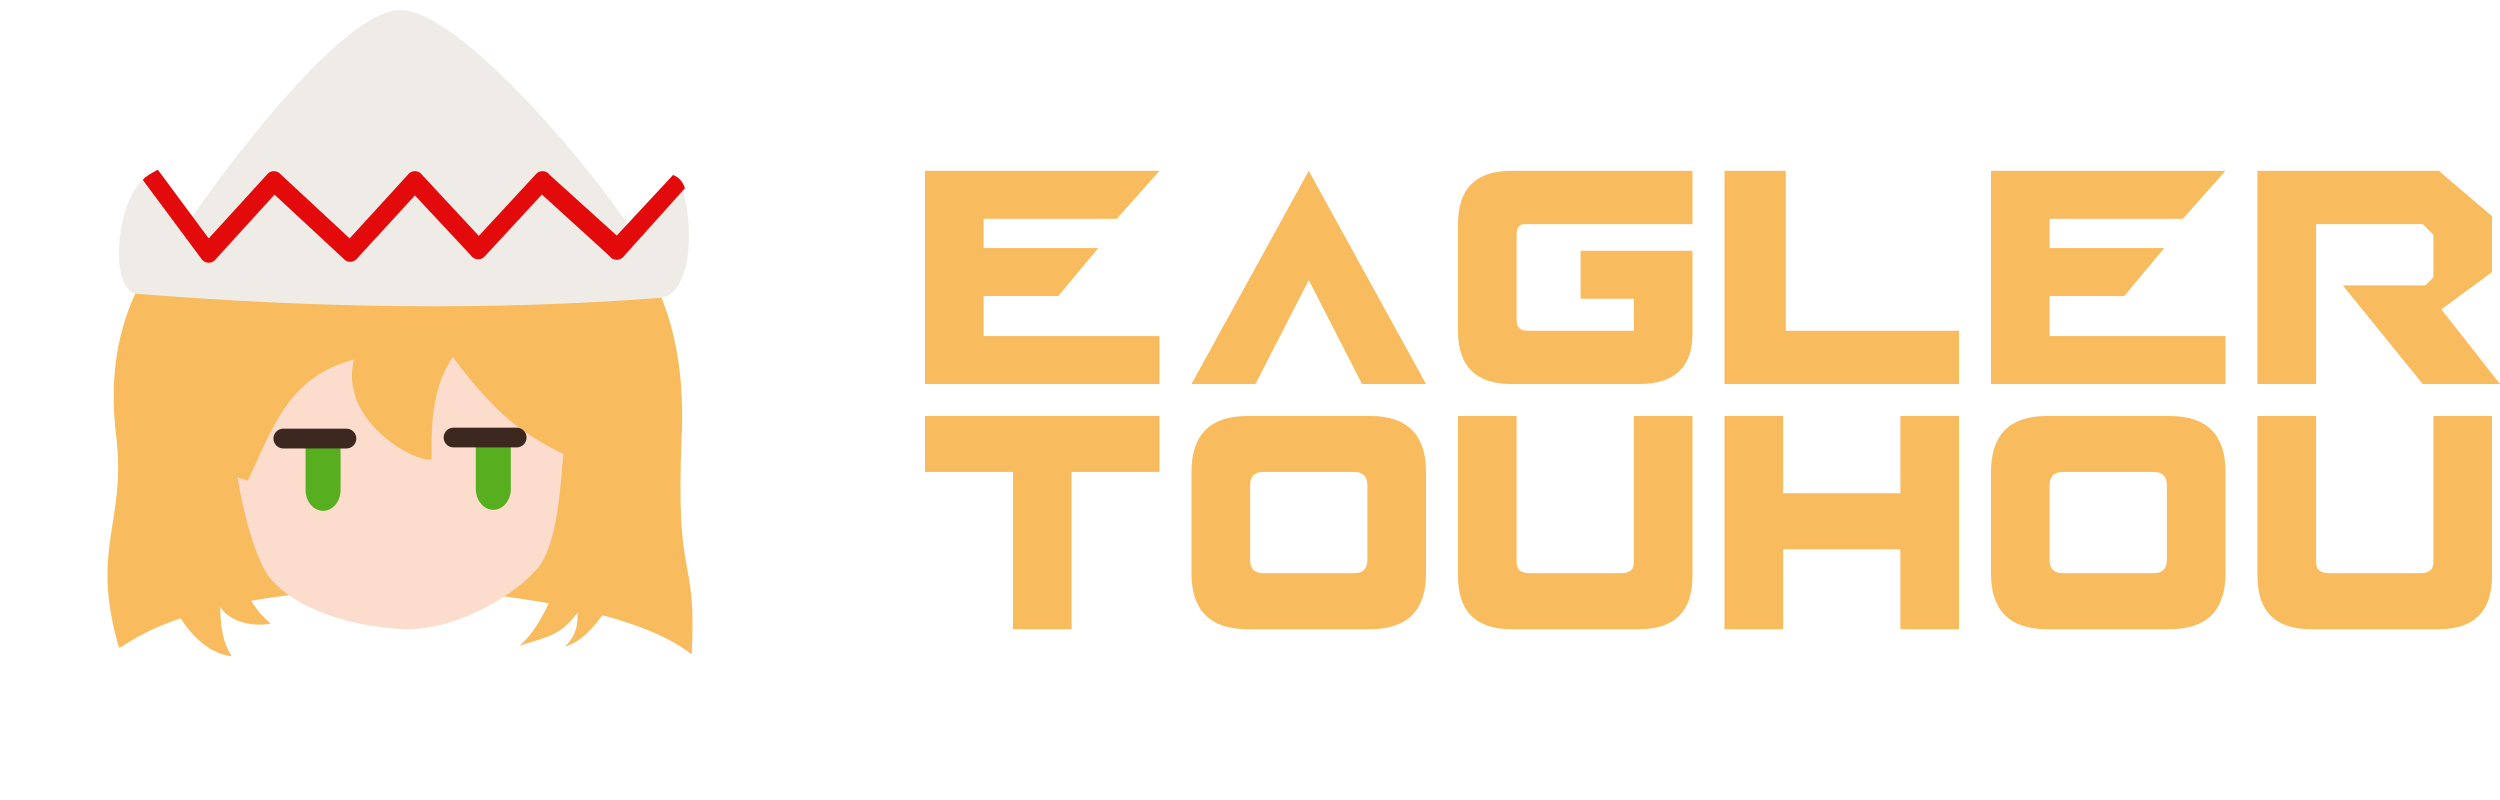
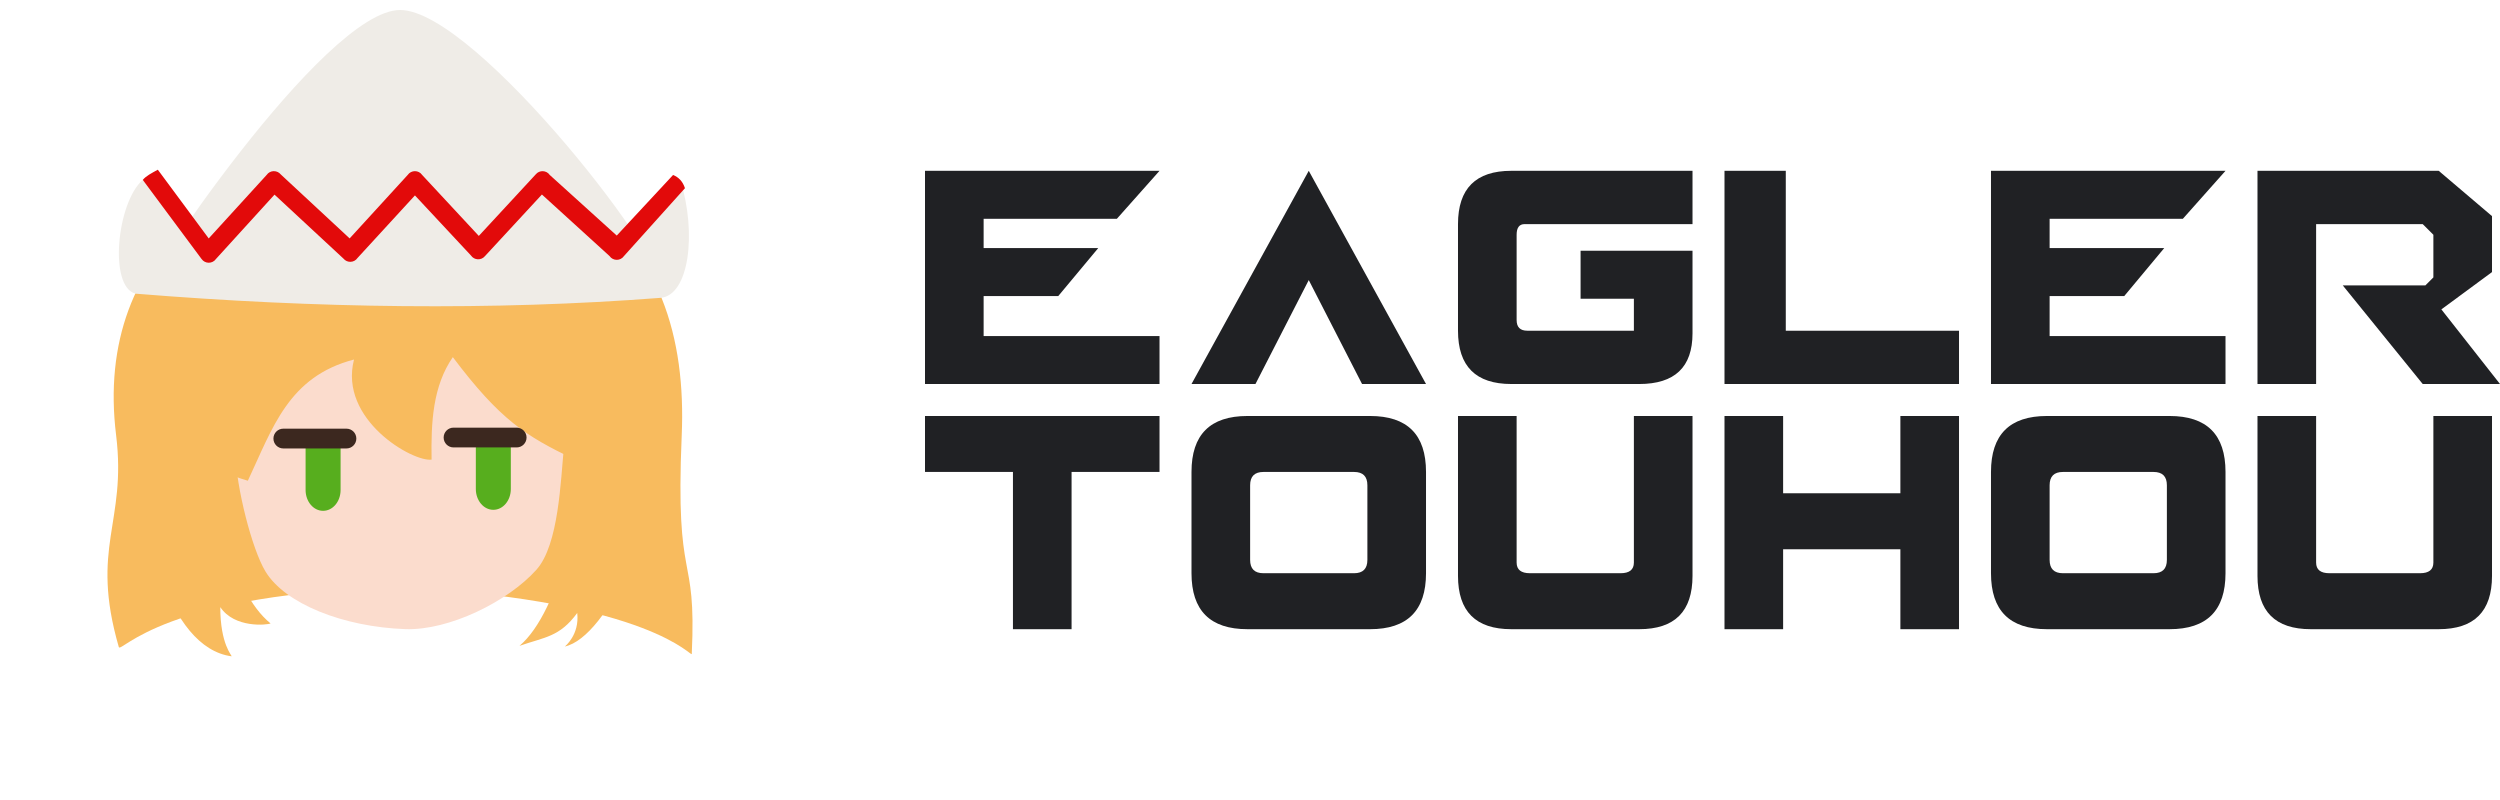
<svg xmlns="http://www.w3.org/2000/svg" xmlns:ns1="http://www.openswatchbook.org/uri/2009/osb" xmlns:xlink="http://www.w3.org/1999/xlink" viewBox="0 0 1000 320" width="1000" height="320" role="img" aria-label="EAGLER TOUHOU">
-   <style>.wordmark{fill:rgb(248 187 94)}@media(prefers-color-scheme:dark){.wordmark{fill:rgb(248 187 94)}}</style>
+   <style>.wordmark{fill:#202124}@media(prefers-color-scheme:dark){.wordmark{fill:#f0f0f2}}</style>
  <defs id="defs851">
    <linearGradient id="linearGradient6530">
      <stop style="stop-color:#71178b;stop-opacity:1" offset="0" id="stop6526" />
      <stop style="stop-color:#955a34;stop-opacity:1" offset="1" id="stop6528" />
    </linearGradient>
    <linearGradient ns1:paint="solid" id="linearGradient7231">
      <stop id="stop7229" offset="0" style="stop-color:#b3b3b3;stop-opacity:1;" />
    </linearGradient>
    <linearGradient gradientUnits="userSpaceOnUse" y2="251.62" x2="235.608" y1="228.803" x1="235.74" id="linearGradient6362" xlink:href="#linearGradient6530" />
    <linearGradient gradientUnits="userSpaceOnUse" y2="255.083" x2="235.264" y1="227.589" x1="235.264" id="linearGradient6364" xlink:href="#linearGradient6530" />
    <linearGradient gradientUnits="userSpaceOnUse" y2="252.929" x2="234.942" y1="231.561" x1="234.942" id="linearGradient6366" xlink:href="#linearGradient6530" />
  </defs>
  <g transform="translate(160 251.6751) scale(2.131681) translate(-80.00004 9.37912)">
    <g transform="translate(0,-155) scale(3.778598,3.778598) translate(-126.6406,-103.5906)">
      <path id="path5731" style="fill:#f8bb5e;fill-opacity:1;stroke-width:1;paint-order:normal" d="m 133.847,143.011 c -1.44,-4.99 0.407,-6.135 -0.133,-10.521 -0.565,-4.585 0.882,-8.329 3.973,-10.938 5.03,-4.25 13.057,-4.72 18.744,-1.095 4.308,2.745 5.579,7.226 5.372,12.034 -0.33,7.704 0.747,5.574 0.499,10.865 -0.01,0.214 -1.944,-2.595 -14.165,-3.296 -12.102,0.192 -14.188,3.307 -14.291,2.952 z" />
      <path data-face="" id="path5733" style="fill:#fbdccd;fill-opacity:1;stroke-width:1;paint-order:normal" d="m 155.958,133.038 c -0.171,1.723 -0.259,4.895 -1.369,6.137 -1.402,1.57 -4.338,3.03 -6.519,2.951 -3.063,-0.111 -5.966,-1.25 -6.942,-2.869 -0.674,-1.119 -1.436,-4.133 -1.498,-5.885 -0.066,-1.867 0.414,-3.805 0.885,-5.053 0.912,-2.416 4.234,-4.931 7.892,-4.873 3.657,0.056 5.732,1.932 6.632,3.946 0.959,1.664 1.038,4.003 0.924,5.642 z" />
      <path id="path5749" d="m 147.816,120.114 c -6.862,0.004 -12.505,5.411 -12.8,12.267 6e-5,4.9e-4 -6e-5,9.2e-4 0,0.002 -0.281,4.616 1.252,10.669 4.432,11.093 0.031,-0.041 -0.561,-0.582 -0.56,-2.444 0.705,1.062 2.34,0.889 2.496,0.811 -2.009,-1.647 -2.687,-5.827 -2.689,-8.909 -2.4e-4,-5.037 4.083,-9.12 9.12,-9.12 5.037,2e-5 9.12,4.083 9.12,9.12 -0.004,2.679 -1.143,8.293 -3.189,10.023 1.263,-0.442 1.988,-0.434 2.868,-1.633 0.122,1.092 -0.618,1.666 -0.618,1.666 2.145,-0.471 4.794,-6.486 4.639,-10.056 6e-5,-7.08 -5.74,-12.82 -12.82,-12.82 z" style="fill:#f8bb5e;fill-opacity:1;stroke:none;stroke-width:1.323;stroke-linecap:round;stroke-linejoin:miter;stroke-miterlimit:4;stroke-dasharray:none;stroke-opacity:1;paint-order:stroke fill markers" />
      <path d="m 140.258,134.757 c -6.739,-1.956 -3.874,-8.608 0.845,-12.949 3.646,-3.694 9.466,-4.106 13.587,-0.952 4.647,3.556 6.821,8.192 1.732,12.816 -2.354,-1.136 -3.632,-1.926 -5.986,-5.053 -0.997,1.443 -1.086,3.242 -1.055,5.089 -0.927,0.127 -4.621,-1.982 -3.852,-4.971 -3.262,0.849 -4.043,3.406 -5.272,6.019 z" style="fill:#f8bb5e;fill-opacity:1;stroke-width:1;paint-order:normal" id="path5751" />
      <g transform="translate(127.5131,146.1419)" id="g5745">
        <path id="path5737" d="m 15.611,-13.227 0,2.301 c 0,0.573 0.388,1.035 0.869,1.035 0.482,0 0.869,-0.461 0.869,-1.035 l 0,-2.301 z" style="fill:#57ae1e;fill-opacity:1;stroke-width:1;paint-order:normal" />
        <rect ry="0.491" y="-13.971" x="14.014" height="0.983" width="4.117" id="rect5739" style="opacity:1;fill:#3c281f;fill-opacity:1;fill-rule:nonzero;stroke:none;stroke-width:1.588;stroke-linecap:round;stroke-linejoin:bevel;stroke-miterlimit:4;stroke-dasharray:none;stroke-opacity:1;paint-order:normal" />
        <path style="fill:#57ae1e;fill-opacity:1;stroke-width:1;paint-order:normal" d="m 24.065,-13.277 0,2.301 c 0,0.573 0.388,1.035 0.869,1.035 0.482,0 0.869,-0.461 0.869,-1.035 l 0,-2.301 z" id="path5741" />
        <rect style="opacity:1;fill:#3c281f;fill-opacity:1;fill-rule:nonzero;stroke:none;stroke-width:1.588;stroke-linecap:round;stroke-linejoin:bevel;stroke-miterlimit:4;stroke-dasharray:none;stroke-opacity:1;paint-order:normal" id="rect5743" width="4.117" height="0.983" x="22.467" y="-14.022" ry="0.491" />
      </g>
      <path style="fill:#efece7;fill-opacity:1;fill-rule:evenodd;stroke:none;stroke-width:0.265px;stroke-linecap:butt;stroke-linejoin:miter;stroke-opacity:1" d="m 135.165,125.374 c -0.437,0.036 8.858,-13.994 12.653,-13.994 3.799,0 13.939,13.248 12.781,13.755 -6.183,-1.732 -20.5,-3.708 -25.434,0.239 z" id="path5755" />
      <path style="fill:#efece7;fill-opacity:1;fill-rule:evenodd;stroke:none;stroke-width:0.265px;stroke-linecap:butt;stroke-linejoin:miter;stroke-opacity:1" d="m 161.733,119.817 c 0.829,2.663 0.433,5.737 -0.984,5.858 -8.331,0.641 -17.077,0.523 -26.069,-0.208 -1.343,-0.341 -0.928,-4.53 0.358,-5.65 l 3.277,3.677 3.235,-3.677 3.792,3.632 3.211,-3.103 3.143,2.978 3.195,-3.507 3.686,3.533 z" id="path5835" />
      <path style="fill:none;fill-rule:evenodd;stroke:#000000;stroke-width:0.265px;stroke-linecap:butt;stroke-linejoin:miter;stroke-opacity:1" d="m 160.767,118.779 0,0" id="path5833" />
      <path style="color:#000000;font-style:normal;font-variant:normal;font-weight:normal;font-stretch:normal;font-size:medium;line-height:normal;font-family:sans-serif;text-indent:0;text-align:start;text-decoration:none;text-decoration-line:none;text-decoration-style:solid;text-decoration-color:#000000;letter-spacing:normal;word-spacing:normal;text-transform:none;direction:ltr;writing-mode:lr-tb;baseline-shift:baseline;text-anchor:start;white-space:normal;clip-rule:nonzero;display:inline;overflow:visible;visibility:visible;opacity:1;isolation:auto;mix-blend-mode:normal;color-interpolation:sRGB;color-interpolation-filters:linearRGB;solid-color:#000000;solid-opacity:1;fill:#e20a0a;fill-opacity:1;fill-rule:evenodd;stroke:none;stroke-width:0.794;stroke-linecap:butt;stroke-linejoin:round;stroke-miterlimit:4;stroke-dasharray:none;stroke-dashoffset:0;stroke-opacity:1;color-rendering:auto;image-rendering:auto;shape-rendering:auto;text-rendering:auto;enable-background:accumulate" d="m 141.546,119.382 c -0.142,0.001 -0.275,0.071 -0.356,0.189 l -2.877,3.153 -2.527,-3.413 c -0.324,0.177 -0.579,0.307 -0.747,0.506 l 2.918,3.926 c 0.174,0.252 0.546,0.25 0.719,-0.002 l 2.905,-3.192 3.422,3.175 c 0.184,0.227 0.535,0.213 0.699,-0.028 l 2.852,-3.108 2.783,2.984 c 0.165,0.239 0.514,0.253 0.697,0.028 l 2.826,-3.057 3.357,3.055 c 0.173,0.252 0.545,0.252 0.719,0 l 3.028,-3.369 c -0.114,-0.345 -0.321,-0.548 -0.59,-0.657 l -2.798,3.01 -3.327,-3.01 c -0.165,-0.239 -0.514,-0.253 -0.697,-0.028 l -2.826,3.055 -2.813,-3.027 c -0.173,-0.252 -0.545,-0.252 -0.719,0 l -2.882,3.151 -3.422,-3.179 c -0.084,-0.103 -0.21,-0.162 -0.343,-0.161 z" id="path5844" />
    </g>
  </g>
  <svg class="wordmark" x="370" y="68.325" width="630" height="183.35" viewBox="0 0 591 172">
    <g transform="translate(0 0)">
      <path fill-rule="evenodd" transform="translate(0 0)" d="M0 0H88L72 18H22V29H65L50 47H22V62H88V80H0Z" />
      <path fill-rule="evenodd" transform="translate(100 0)" d="M0 80L44 0L88 80H64L44 41L24 80Z" />
      <path fill-rule="evenodd" transform="translate(200 0)" d="M20 0H88V20H25Q22 20 22 24V56Q22 60 26 60H66V48H46V30H88V61Q88 80 68 80H20Q0 80 0 60V20Q0 0 20 0Z" />
      <path fill-rule="evenodd" transform="translate(300 0)" d="M0 0H23V60H88V80H0Z" />
      <path fill-rule="evenodd" transform="translate(400 0)" d="M0 0H88L72 18H22V29H65L50 47H22V62H88V80H0Z" />
      <path fill-rule="evenodd" transform="translate(500 0)" d="M0 0H68L88 17V38L69 52L91 80H62L32 43H63L66 40V24L62 20H22V80H0Z" />
    </g>
    <g transform="translate(0 92)">
      <path fill-rule="evenodd" transform="translate(0 0)" d="M0 0H88V21H55V80H33V21H0Z" />
      <path fill-rule="evenodd" transform="translate(100 0)" d="M21 0H67Q88 0 88 21V59Q88 80 67 80H21Q0 80 0 59V21Q0 0 21 0ZM27 21Q22 21 22 26V54Q22 59 27 59H61Q66 59 66 54V26Q66 21 61 21Z" />
      <path fill-rule="evenodd" transform="translate(200 0)" d="M0 0H22V55Q22 59 27 59H61Q66 59 66 55V0H88V60Q88 80 68 80H20Q0 80 0 60Z" />
      <path fill-rule="evenodd" transform="translate(300 0)" d="M0 0H22V29H66V0H88V80H66V50H22V80H0Z" />
      <path fill-rule="evenodd" transform="translate(400 0)" d="M21 0H67Q88 0 88 21V59Q88 80 67 80H21Q0 80 0 59V21Q0 0 21 0ZM27 21Q22 21 22 26V54Q22 59 27 59H61Q66 59 66 54V26Q66 21 61 21Z" />
      <path fill-rule="evenodd" transform="translate(500 0)" d="M0 0H22V55Q22 59 27 59H61Q66 59 66 55V0H88V60Q88 80 68 80H20Q0 80 0 60Z" />
    </g>
  </svg>
</svg>
